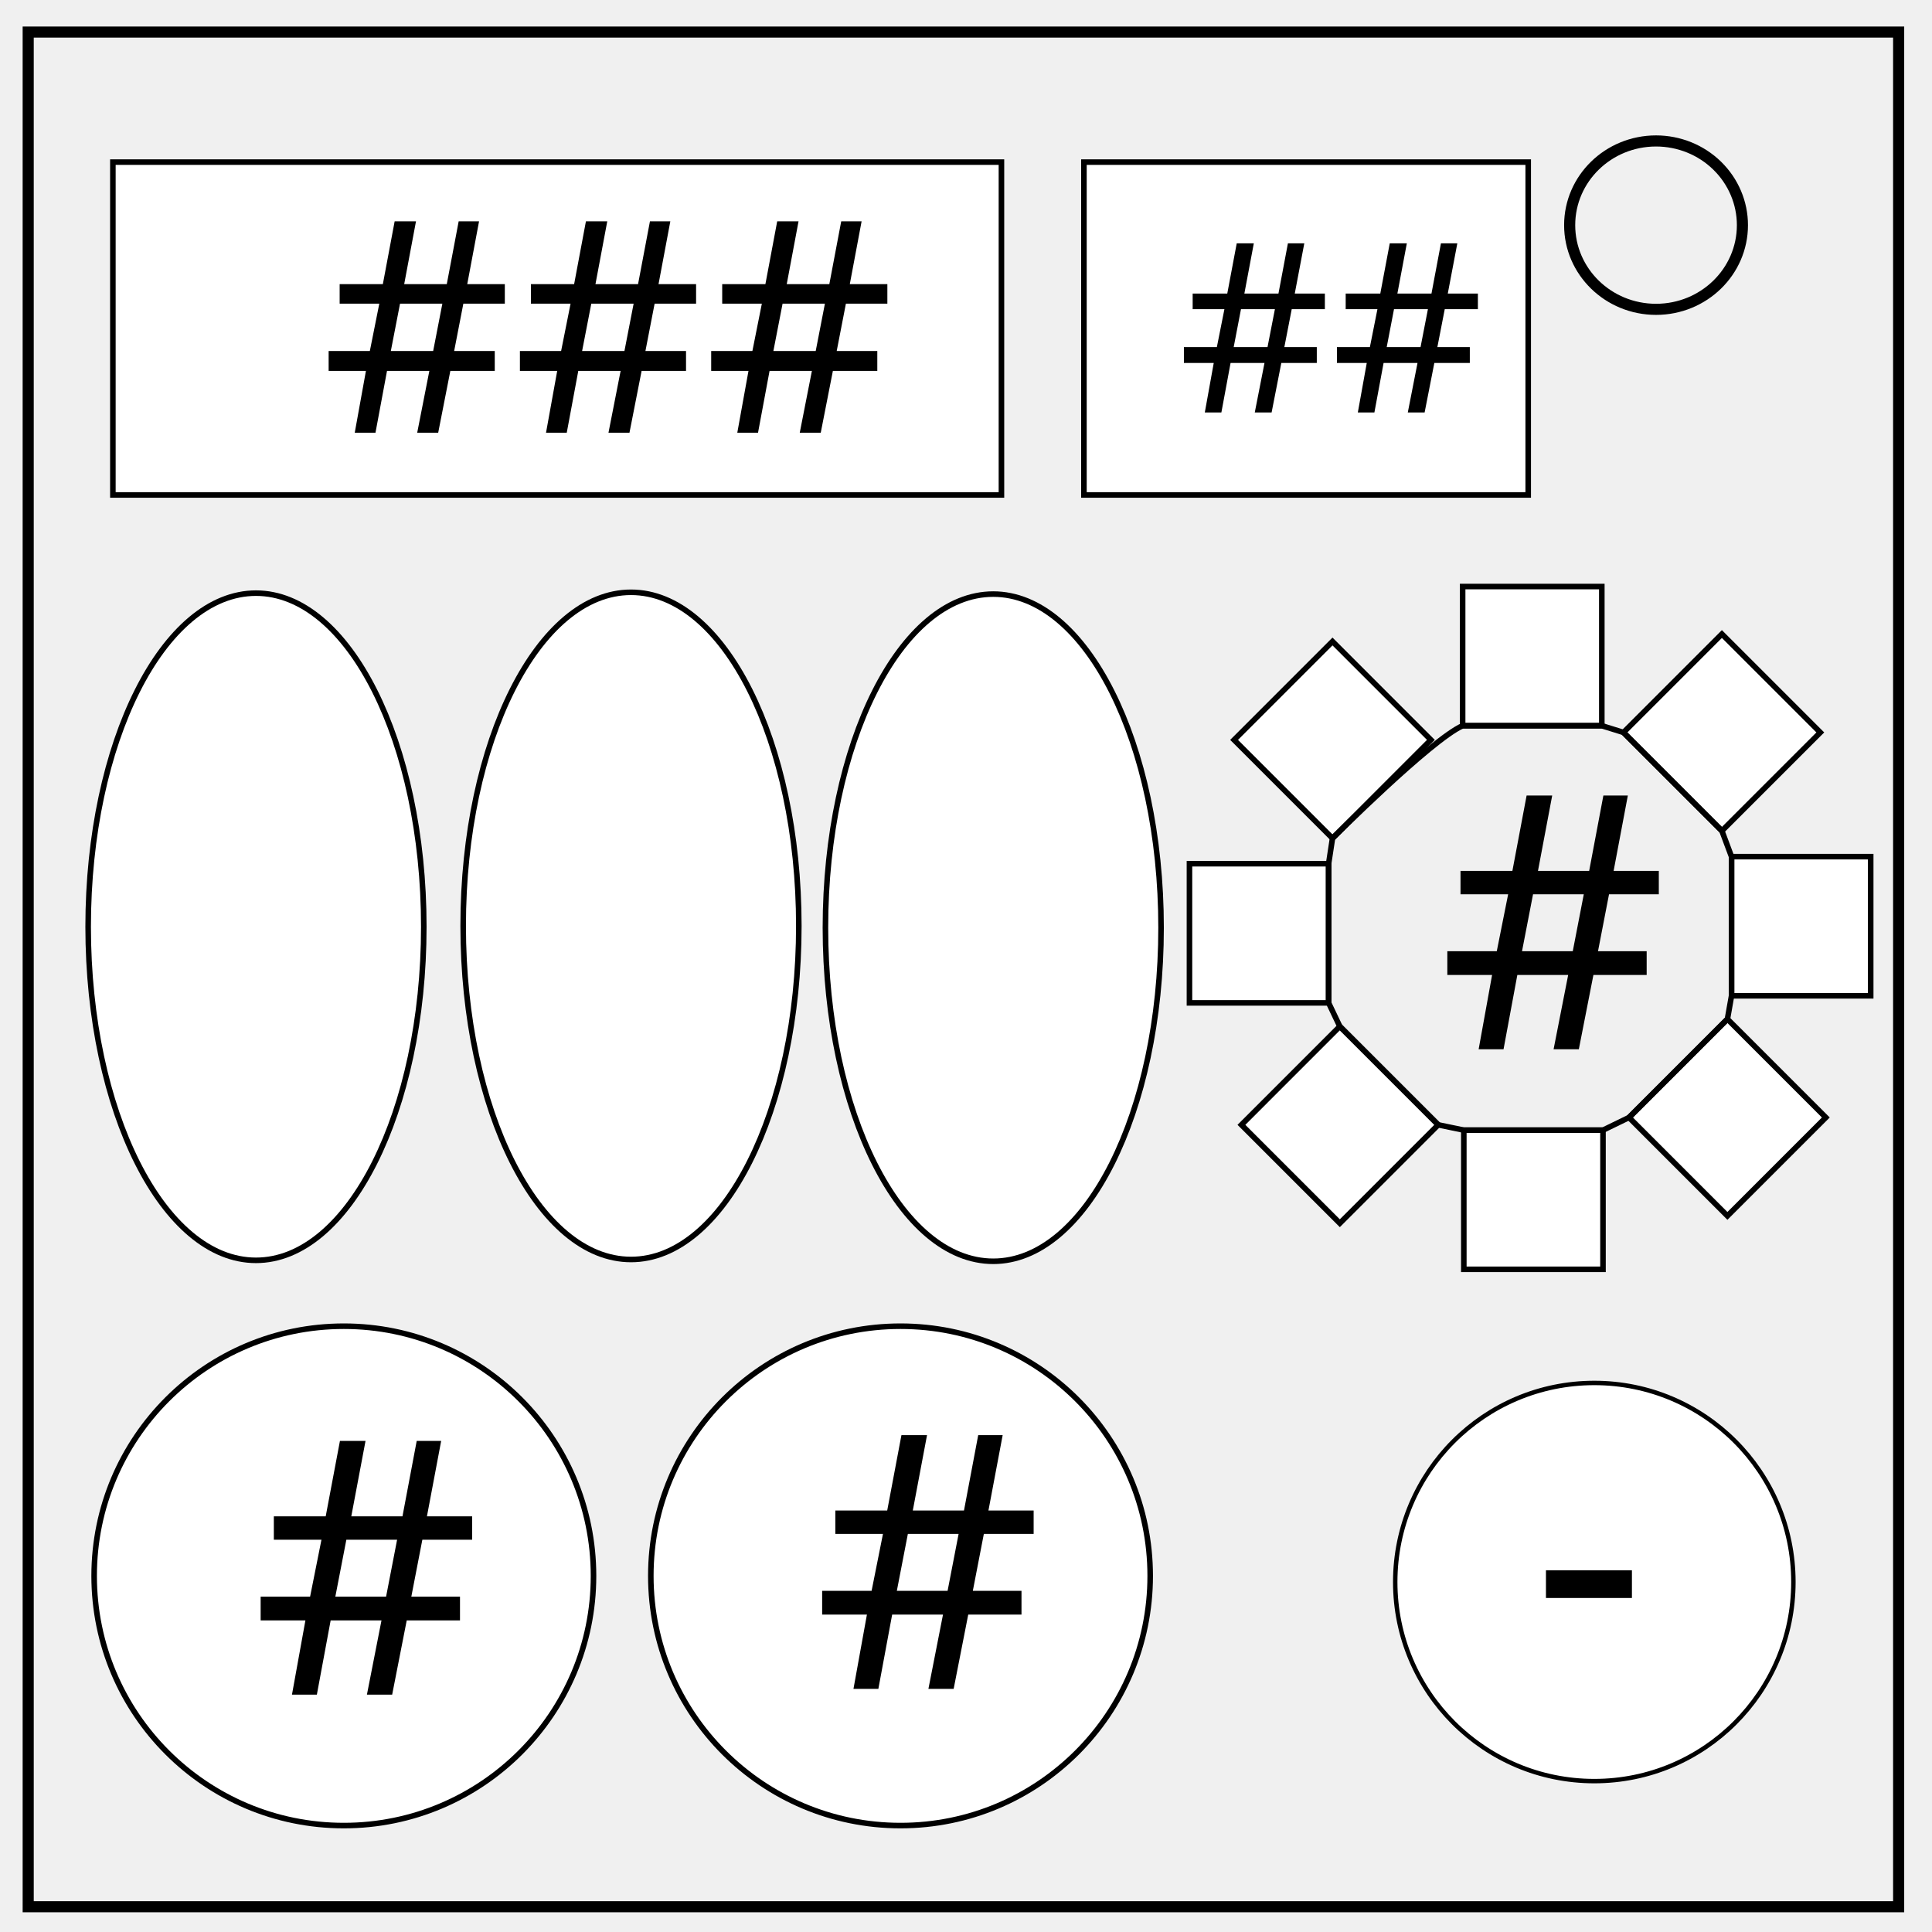
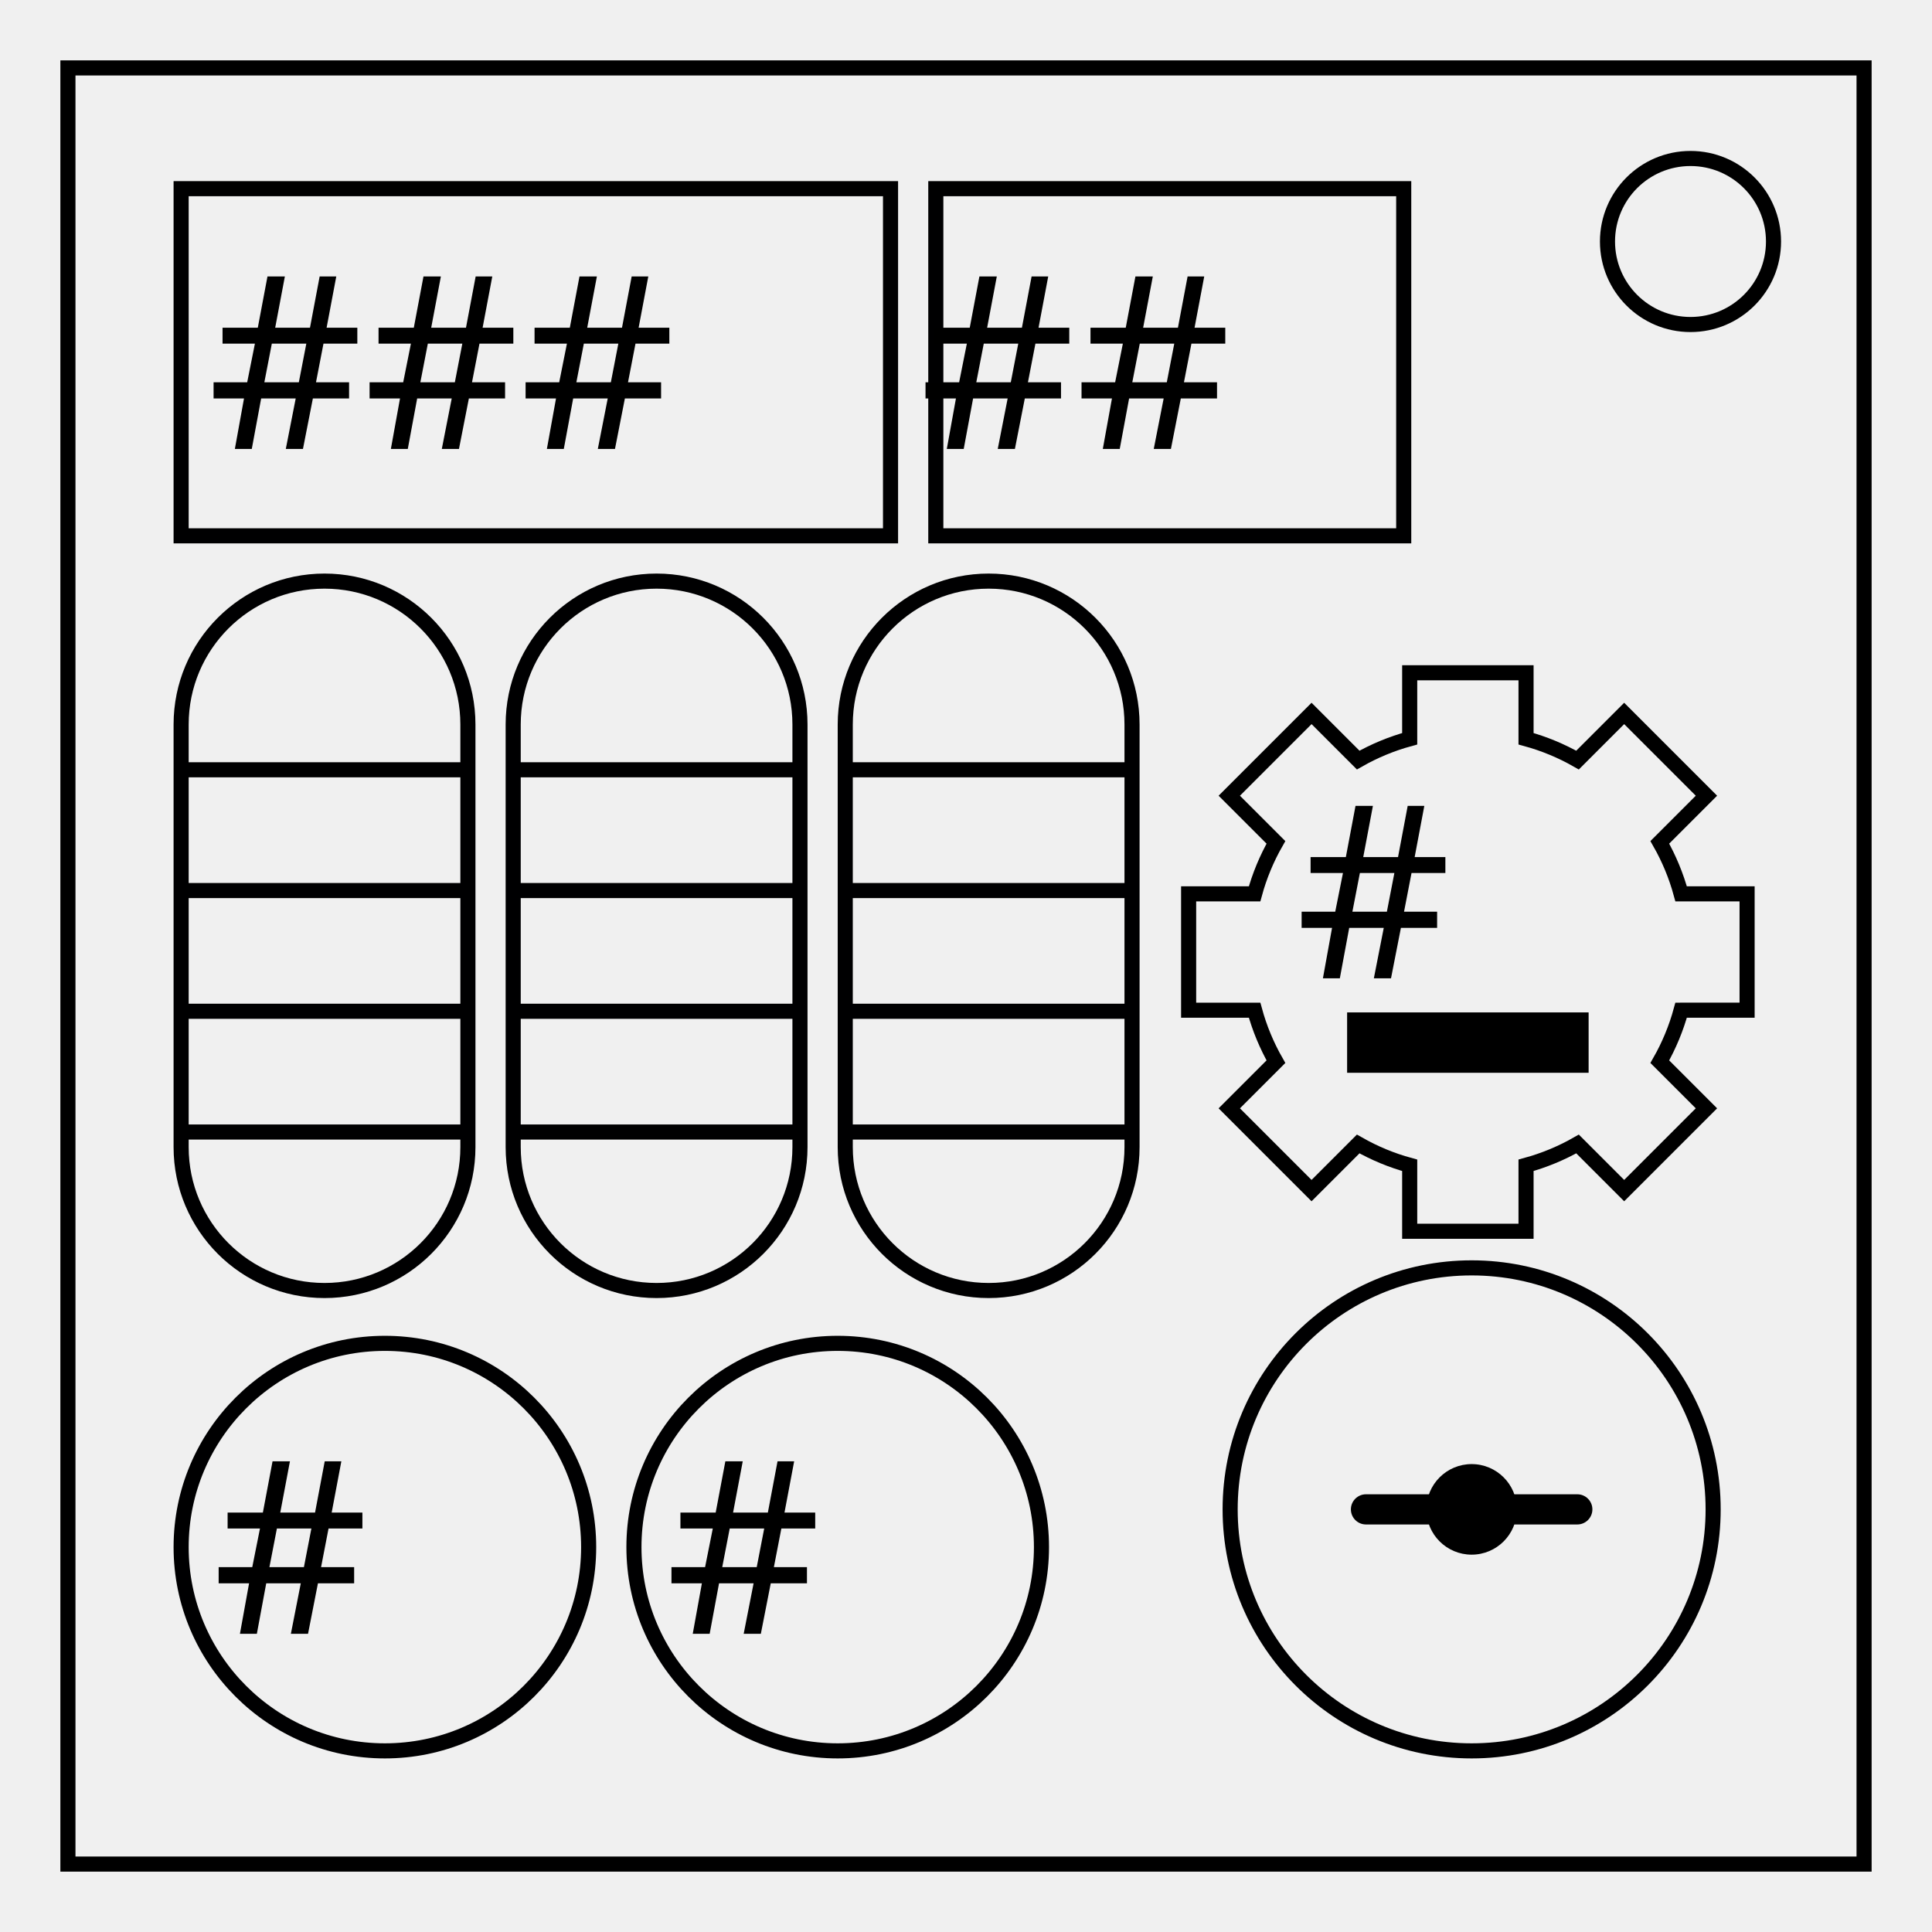
- <svg xmlns="http://www.w3.org/2000/svg" viewBox="0.0 0.0 348.0 348.0" fill="none" version="1.1" id="svg6">
-   <defs id="defs10" />
-   <path d="M5.079 5.776h336.913v337.67H5.08z" stroke-width="2" stroke="#000" id="path2" />
-   <path d="M282.734 40.554c0-8.376 6.966-15.165 15.56-15.165 4.126 0 8.084 1.597 11.001 4.441 2.918 2.844 4.558 6.702 4.558 10.724 0 8.376-6.966 15.165-15.56 15.165-8.593 0-15.559-6.79-15.559-15.165z" stroke-width="2" stroke="#000" id="path4" />
-   <text xml:space="preserve" style="font-style:normal;font-weight:normal;font-size:64px;line-height:1.25;font-family:sans-serif;letter-spacing:0px;word-spacing:0px;fill:#000000;fill-opacity:1;stroke:none" x="89.212" y="67.831" id="text103">
-     <tspan id="tspan101" x="89.212" y="126.22" />
-     <tspan x="89.212" y="206.22" id="tspan105" />
+ <svg xmlns="http://www.w3.org/2000/svg" height="512" width="512" id="svg6" version="1.1" fill="none" viewBox="0 0 512 512">
+   <defs id="defs10">
+     </defs>
+   <g style="fill:#000000;fill-opacity:1" id="g922">
+     <text xml:space="preserve" style="font-style:normal;font-variant:normal;font-weight:normal;font-stretch:normal;font-size:21.333px;line-height:1;font-family:Oxanium;-inkscape-font-specification:'Oxanium, Normal';font-variant-ligatures:normal;font-variant-caps:normal;font-variant-numeric:normal;font-feature-settings:normal;text-align:center;letter-spacing:0px;word-spacing:0px;writing-mode:lr-tb;text-anchor:middle;fill:#000000;fill-opacity:1;stroke:none;stroke-width:1" x="201.625" y="535.531" id="text893-7-7">
+       <tspan x="201.625" y="535.531" style="font-style:normal;font-variant:normal;font-weight:normal;font-stretch:normal;font-size:21.333px;font-family:Arial;-inkscape-font-specification:Arial;stroke-width:1;fill:#000000;fill-opacity:1" id="tspan171">Made by Lilshadow1997 on NewGrounds</tspan>
+     </text>
+   </g>
+   <path style="fill:none;fill-rule:evenodd;stroke:#000000;stroke-width:4;stroke-miterlimit:4;stroke-dasharray:none;fill-opacity:1" d="M 18,18 H 494 V 494 H 18 Z" id="rect1017-7" />
+   <circle r="22" style="fill:none;fill-rule:evenodd;stroke:#000000;stroke-width:4;stroke-miterlimit:4;stroke-dasharray:none;fill-opacity:1" id="path1220-2" cx="448" cy="64" />
+   <rect y="50" x="48" height="92" width="188" id="rect1059" style="fill:none;fill-opacity:1;fill-rule:evenodd;stroke:#000001;stroke-width:4;stroke-miterlimit:4;stroke-dasharray:none" />
+   <rect style="fill:none;fill-opacity:1;fill-rule:evenodd;stroke:#000001;stroke-width:4;stroke-miterlimit:4;stroke-dasharray:none" id="rect1059-6" width="124" height="92" x="248" y="50" />
+   <text id="text1082" y="118.969" x="141.984" style="font-size:64px;line-height:1;font-family:Oxanium;-inkscape-font-specification:Oxanium;text-align:center;letter-spacing:0px;word-spacing:0px;writing-mode:lr-tb;text-anchor:middle;fill:#000000;fill-opacity:1" xml:space="preserve">
+     <tspan style="font-style:normal;font-variant:normal;font-weight:normal;font-stretch:normal;font-size:64px;font-family:sans-serif;-inkscape-font-specification:sans-serif;fill:#000000;fill-opacity:1" y="118.969" x="141.984" id="tspan1080">###</tspan>
  </text>
-   <ellipse style="fill:#ffffff;fill-opacity:1;stroke:#000000;stroke-opacity:1" id="path109" cx="46.107" cy="166.928" rx="30.229" ry="60.089" />
-   <ellipse style="fill:#ffffff;fill-opacity:1;stroke:#000000;stroke-opacity:1" id="path109-5" cx="113.658" cy="166.775" rx="30.229" ry="60.089" />
-   <ellipse style="fill:#ffffff;fill-opacity:1;stroke:#000000;stroke-opacity:1" id="path109-5-6" cx="178.908" cy="167.099" rx="30.229" ry="60.089" />
-   <circle style="fill:#ffffff;fill-opacity:1;stroke:#000000;stroke-opacity:1" id="path143" cx="61.932" cy="283.856" r="44.975" />
-   <circle style="fill:#ffffff;fill-opacity:1;stroke:#000000;stroke-opacity:1" id="path143-9" cx="162.203" cy="283.856" r="44.975" />
-   <circle style="fill:#ffffff;fill-opacity:1;stroke:#000000;stroke-width:0.797;stroke-opacity:1" id="path143-9-2" cx="287.174" cy="284.962" r="35.86" />
-   <rect style="fill:#ffffff;fill-opacity:1;stroke:#000000;stroke-opacity:1" id="rect4180" width="25.068" height="25.068" x="263.458" y="105.649" />
-   <rect style="fill:#ffffff;fill-opacity:1;stroke:#000000;stroke-opacity:1" id="rect4180-5" width="25.068" height="25.068" x="300.069" y="-138.552" transform="rotate(44.99902)" />
-   <rect style="fill:#ffffff;fill-opacity:1;stroke:#000000;stroke-opacity:1" id="rect4180-7" width="25.068" height="25.068" x="311.89" y="154.303" />
-   <rect style="fill:#ffffff;fill-opacity:1;stroke:#000000;stroke-opacity:1" id="rect4180-5-5" width="25.068" height="25.068" x="349.816" y="-90.213" transform="rotate(44.99902)" />
-   <rect style="fill:#ffffff;fill-opacity:1;stroke:#000000;stroke-opacity:1" id="rect4180-7-5" width="25.068" height="25.068" x="263.669" y="203.567" />
-   <rect style="fill:#ffffff;fill-opacity:1;stroke:#000000;stroke-opacity:1" id="rect4180-5-5-3" width="25.068" height="25.068" x="301.383" y="-39.913" transform="rotate(44.99902)" />
-   <rect style="fill:#ffffff;fill-opacity:1;stroke:#000000;stroke-opacity:1" id="rect4180-7-6" width="25.068" height="25.068" x="214.25" y="155.577" />
-   <rect style="fill:#ffffff;fill-opacity:1;stroke:#000000;stroke-opacity:1" id="rect4180-5-5-3-5" width="25.068" height="25.068" x="251.42" y="-88.009" transform="rotate(44.99902)" />
-   <path style="fill:none;stroke:#000000;stroke-width:1px;stroke-linecap:butt;stroke-linejoin:miter;stroke-opacity:1" d="m 263.458,130.717 c -5.718,2.554 -23.444,20.28 -23.444,20.28 l -0.697,4.581 v 25.068 l 2.019,4.238 17.726,17.725 4.607,0.958 h 25.068 l 4.689,-2.279 17.725,-17.726 0.739,-4.191 v -25.068 l -1.735,-4.647 -17.726,-17.725 -3.902,-1.214 z" id="path4296" />
-   <rect style="fill:#ffffff;fill-opacity:1;stroke:#000000;stroke-opacity:1" id="rect4372" width="160.052" height="59.954" x="20.332" y="29.2" />
-   <rect style="fill:#ffffff;fill-opacity:1;stroke:#000000;stroke-opacity:1" id="rect4374" width="80.026" height="59.954" x="195.242" y="29.2" />
-   <text xml:space="preserve" style="font-style:normal;font-weight:normal;font-size:53.333px;line-height:1.25;font-family:sans-serif;letter-spacing:0px;word-spacing:0px;fill:#000000;fill-opacity:1;stroke:none" x="57.869" y="77.945" id="text4378">
-     <tspan id="tspan4376" x="57.869" y="77.945">###</tspan>
+   <text xml:space="preserve" style="font-size:64px;line-height:1;font-family:Oxanium;-inkscape-font-specification:Oxanium;text-align:center;letter-spacing:0px;word-spacing:0px;writing-mode:lr-tb;text-anchor:middle;fill:#000000;fill-opacity:1" x="309.984" y="118.969" id="text1082-3">
+     <tspan id="tspan1080-0" x="309.984" y="118.969" style="font-style:normal;font-variant:normal;font-weight:normal;font-stretch:normal;font-size:64px;font-family:sans-serif;-inkscape-font-specification:sans-serif;fill:#000000;fill-opacity:1">##</tspan>
  </text>
-   <text xml:space="preserve" style="font-style:normal;font-weight:normal;font-size:42.667px;line-height:1.25;font-family:sans-serif;letter-spacing:0px;word-spacing:0px;fill:#000000;fill-opacity:1;stroke:none" x="212.186" y="74.296" id="text4382">
-     <tspan id="tspan4380" x="212.186" y="74.296">##</tspan>
+   <path d="m 373.583,178.298 v 17.482 a 58.583,58.583 0 0 0 -13.649,5.649 l -12.36,-12.36 -21.803,21.803 12.363,12.363 a 58.583,58.583 0 0 0 -5.655,13.646 h -17.479 v 30.833 h 17.482 a 58.583,58.583 0 0 0 5.652,13.643 l -12.363,12.363 21.803,21.803 12.36,-12.36 a 58.583,58.583 0 0 0 13.649,5.652 v 17.482 h 30.833 v -17.485 a 58.583,58.583 0 0 0 13.646,-5.649 l 12.36,12.36 21.803,-21.803 -12.36,-12.36 a 58.583,58.583 0 0 0 5.649,-13.646 h 17.485 v -30.833 h -17.485 a 58.583,58.583 0 0 0 -5.649,-13.649 l 12.36,-12.36 -21.803,-21.803 -12.363,12.363 a 58.583,58.583 0 0 0 -13.643,-5.652 v -17.482 z" style="fill:none;fill-opacity:1;fill-rule:evenodd;stroke:#000000;stroke-width:4;stroke-miterlimit:4;stroke-dasharray:none;stroke-opacity:1" id="path1192" />
+   <text id="text1082-3-1" y="259.267" x="388.984" style="font-size:64px;line-height:1;font-family:Oxanium;-inkscape-font-specification:Oxanium;text-align:center;letter-spacing:0px;word-spacing:0px;writing-mode:lr-tb;text-anchor:middle;fill:#000000;fill-opacity:1" xml:space="preserve">
+     <tspan style="font-style:normal;font-variant:normal;font-weight:normal;font-stretch:normal;font-size:64px;font-family:sans-serif;-inkscape-font-specification:sans-serif;fill:#000000;fill-opacity:1" y="259.267" x="388.984" id="tspan1080-0-1">#</tspan>
  </text>
-   <text xml:space="preserve" style="font-style:normal;font-weight:normal;font-size:64px;line-height:1.25;font-family:sans-serif;letter-spacing:0px;word-spacing:0px;fill:#000000;fill-opacity:1;stroke:none" x="259.107" y="188.991" id="text4386">
-     <tspan id="tspan4384" x="259.107" y="188.991">#</tspan>
+   <rect y="268.298" x="357" height="16" width="64" id="rect1324" style="fill:#000000;fill-opacity:1;fill-rule:evenodd;stroke:none;stroke-width:4;stroke-miterlimit:4;stroke-dasharray:none;stroke-opacity:1" />
+   <text xml:space="preserve" style="font-size:64px;line-height:1;font-family:Oxanium;-inkscape-font-specification:Oxanium;text-align:center;letter-spacing:0px;word-spacing:0px;writing-mode:lr-tb;text-anchor:middle;fill:#000000;fill-opacity:1" x="221.984" y="432.969" id="text1082-3-1-4">
+     <tspan id="tspan1080-0-1-0" x="221.984" y="432.969" style="font-style:normal;font-variant:normal;font-weight:normal;font-stretch:normal;font-size:64px;font-family:sans-serif;-inkscape-font-specification:sans-serif;fill:#000000;fill-opacity:1">#</tspan>
  </text>
-   <text xml:space="preserve" style="font-style:normal;font-weight:normal;font-size:64px;line-height:1.25;font-family:sans-serif;letter-spacing:0px;word-spacing:0px;fill:#000000;fill-opacity:1;stroke:none" x="45.357" y="305.25" id="text4390">
-     <tspan id="tspan4388" x="45.357" y="305.25">#</tspan>
+   <rect ry="4" rx="4" y="396" x="358" height="8" width="64" id="rect1414" style="fill:#000000;fill-opacity:1;fill-rule:evenodd;stroke:none;stroke-width:4;stroke-miterlimit:4;stroke-dasharray:none;stroke-opacity:1" />
+   <circle r="12" cy="400" cx="390" id="path1416" style="fill:#000000;fill-opacity:1;fill-rule:evenodd;stroke:none;stroke-width:4;stroke-miterlimit:4;stroke-dasharray:none;stroke-opacity:1" />
+   <text id="text1082-3-1-4-6" y="432.969" x="101.984" style="font-size:64px;line-height:1;font-family:Oxanium;-inkscape-font-specification:Oxanium;text-align:center;letter-spacing:0px;word-spacing:0px;writing-mode:lr-tb;text-anchor:middle;fill:#000000;fill-opacity:1" xml:space="preserve">
+     <tspan style="font-style:normal;font-variant:normal;font-weight:normal;font-stretch:normal;font-size:64px;font-family:sans-serif;-inkscape-font-specification:sans-serif;fill:#000000;fill-opacity:1" y="432.969" x="101.984" id="tspan1080-0-1-0-4">#</tspan>
  </text>
-   <text xml:space="preserve" style="font-style:normal;font-weight:normal;font-size:64px;line-height:1.25;font-family:sans-serif;letter-spacing:0px;word-spacing:0px;fill:#000000;fill-opacity:1;stroke:none" x="146.497" y="304.207" id="text4394">
-     <tspan id="tspan4392" x="146.497" y="304.207">#</tspan>
-   </text>
-   <text xml:space="preserve" style="font-style:normal;font-weight:normal;font-size:64px;line-height:1.25;font-family:sans-serif;letter-spacing:0px;word-spacing:0px;fill:#000000;fill-opacity:1;stroke:none" x="275.901" y="302.491" id="text4398">
-     <tspan id="tspan4396" x="275.901" y="302.491">-</tspan>
-   </text>
-   <text xml:space="preserve" style="font-style:normal;font-weight:normal;font-size:64px;line-height:1.25;font-family:sans-serif;letter-spacing:0px;word-spacing:0px;fill:#000000;fill-opacity:1;stroke:none" x="37.537" y="164.488" id="text4402">
-     <tspan id="tspan4400" x="37.537" y="222.877" />
-   </text>
+   <path d="M 126,204 H 46 m 80,32 H 46 m 80,32 H 46 m 80,32 H 46 M 48,192 v 112 m -5e-6,0 a 38,38 0 0 0 38,38 38,38 0 0 0 38,-38 m 0,-112 V 304 M 48,192 a 38,38 0 0 1 38,-38 38,38 0 0 1 38,38" style="fill:none;fill-opacity:1;fill-rule:evenodd;stroke:#000001;stroke-width:4;stroke-miterlimit:4;stroke-dasharray:none" id="path1597-9-6-5-7" />
+   <circle r="54" style="fill:none;fill-opacity:1;fill-rule:evenodd;stroke:#000001;stroke-width:4;stroke-miterlimit:4;stroke-dasharray:none;stroke-opacity:1" id="path1502-9-7-8" cx="222" cy="410" />
+   <circle r="64" cy="400" cx="390" id="path1502-9-7-8-0" style="fill:none;fill-opacity:1;fill-rule:evenodd;stroke:#000001;stroke-width:4;stroke-miterlimit:4;stroke-dasharray:none;stroke-opacity:1" />
+   <path id="path1597-9-6-5-7-4" style="fill:none;fill-opacity:1;fill-rule:evenodd;stroke:#000001;stroke-width:4;stroke-miterlimit:4;stroke-dasharray:none" d="m 214,204 h -80 m 80,32 h -80 m 80,32 h -80 m 80,32 h -80 M 136,192 v 112 m 0,0 a 38,38 0 0 0 38,38 38,38 0 0 0 38,-38 m 0,-112 V 304 M 136,192 a 38,38 0 0 1 38,-38 38,38 0 0 1 38,38" />
+   <path id="path1597-9-6-5-7-5" style="fill:none;fill-opacity:1;fill-rule:evenodd;stroke:#000001;stroke-width:4;stroke-miterlimit:4;stroke-dasharray:none" d="m 302,204 h -80 m 80,32 h -80 m 80,32 h -80 m 80,32 h -80 m 2,-108 v 112 m -1e-5,0 a 38,38 0 0 0 38,38 38,38 0 0 0 38,-38 m 0,-112 V 304 M 224,192 a 38,38 0 0 1 38,-38 38,38 0 0 1 38,38" />
+   <circle cy="410" cx="102" id="path1502-9-7-8-5" style="fill:none;fill-opacity:1;fill-rule:evenodd;stroke:#000001;stroke-width:4;stroke-miterlimit:4;stroke-dasharray:none;stroke-opacity:1" r="54" />
</svg>
